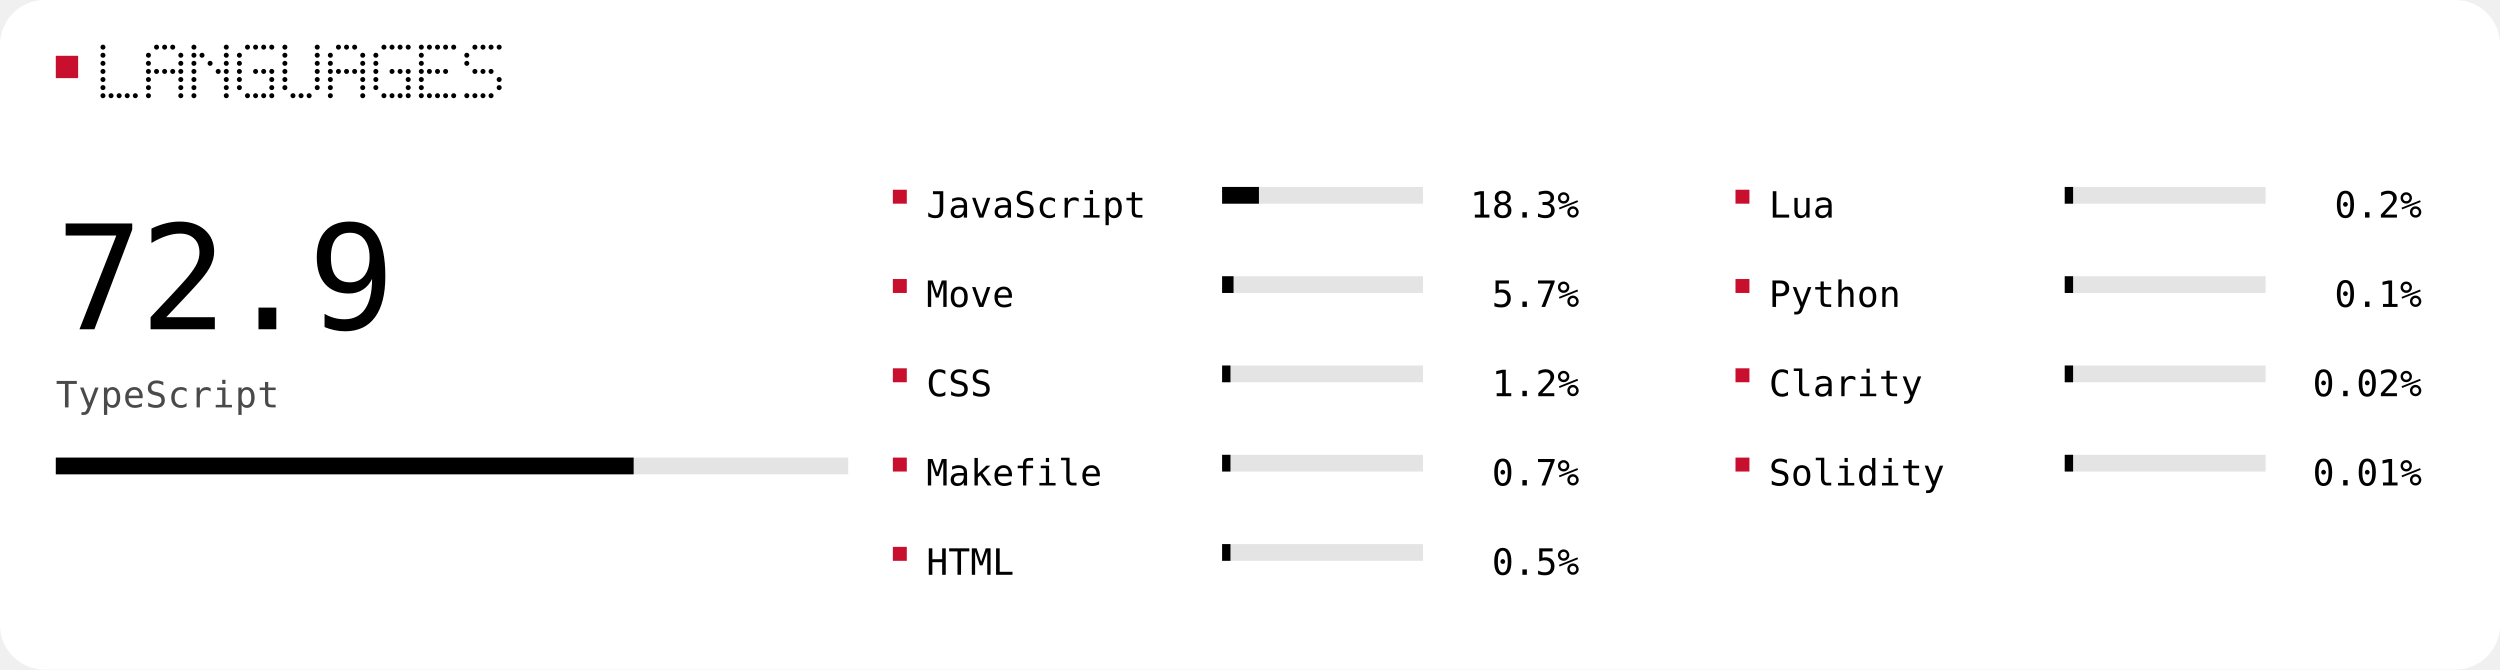
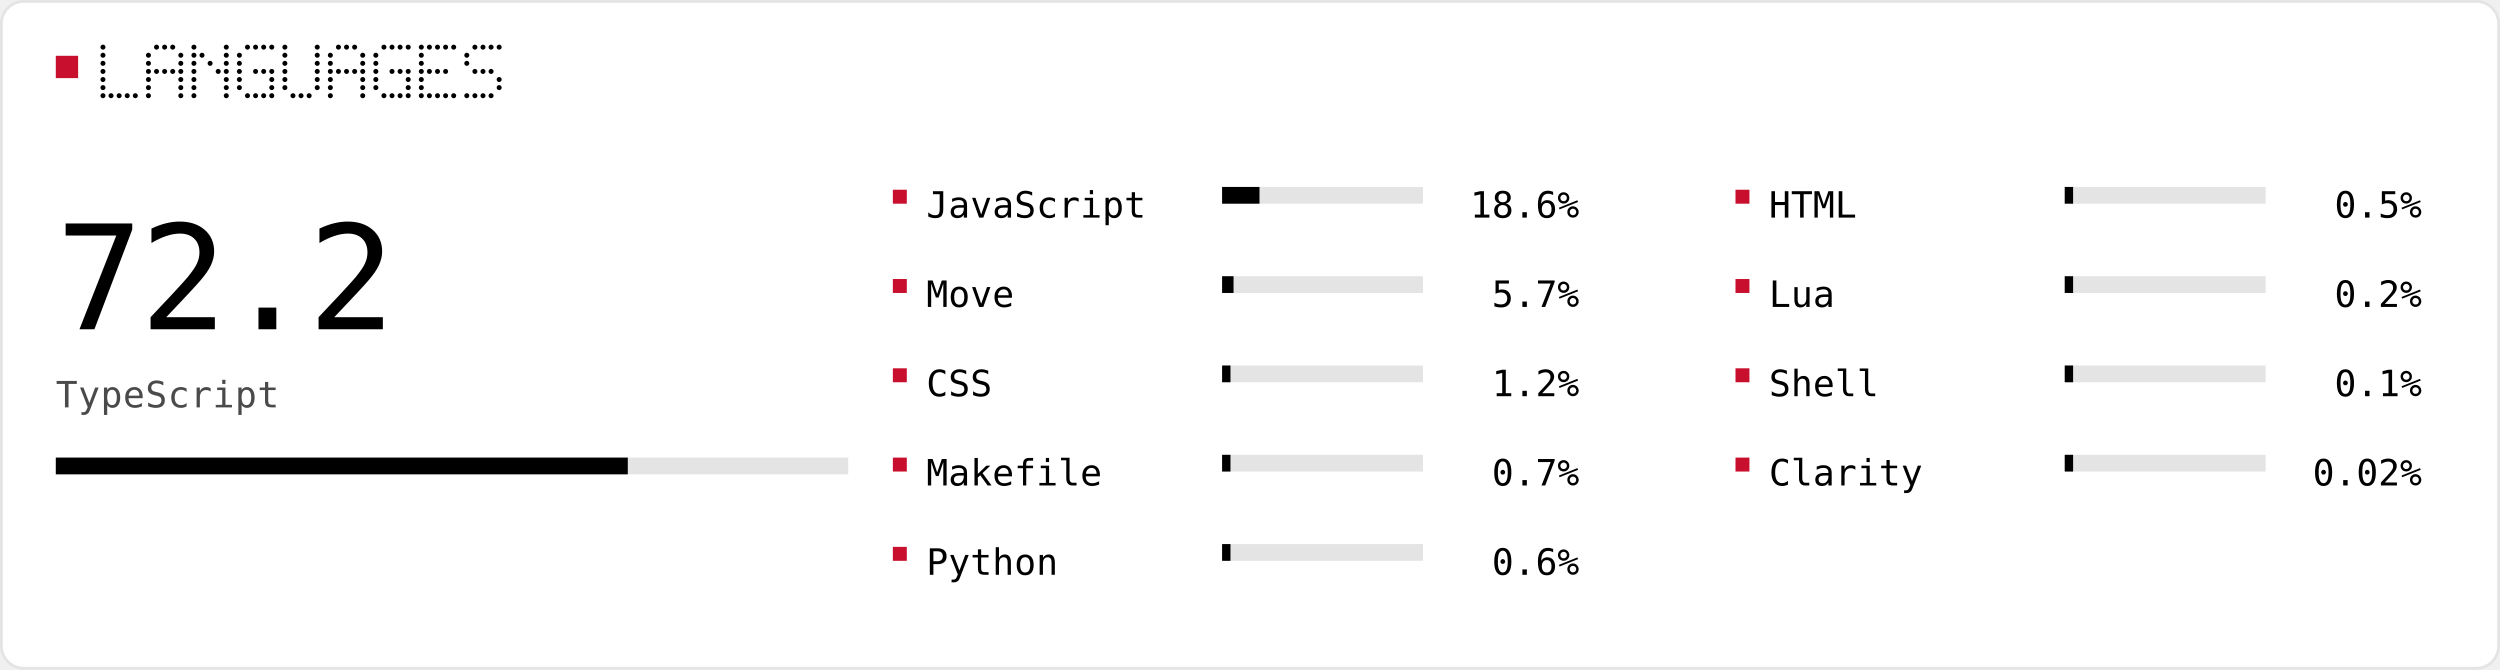
<svg xmlns="http://www.w3.org/2000/svg" width="896" height="240" viewBox="0 0 896 240" role="img">
-   <rect width="896" height="240" rx="16" fill="#FFFFFF" />
+   <rect x="0.5" y="0.5" width="895" height="239" rx="8" fill="#FFFFFF" stroke="#E4E4E4" />
  <rect x="20" y="20" width="8" height="8" fill="#C8102E" />
  <circle cx="36.9" cy="16.9" r="0.90" fill="#000000" />
  <circle cx="36.9" cy="19.8" r="0.90" fill="#000000" />
  <circle cx="36.9" cy="22.7" r="0.90" fill="#000000" />
  <circle cx="36.9" cy="25.6" r="0.90" fill="#000000" />
  <circle cx="36.9" cy="28.5" r="0.90" fill="#000000" />
  <circle cx="36.9" cy="31.4" r="0.90" fill="#000000" />
  <circle cx="36.9" cy="34.3" r="0.90" fill="#000000" />
  <circle cx="39.8" cy="34.3" r="0.90" fill="#000000" />
  <circle cx="42.7" cy="34.3" r="0.90" fill="#000000" />
  <circle cx="45.6" cy="34.3" r="0.90" fill="#000000" />
  <circle cx="48.5" cy="34.3" r="0.90" fill="#000000" />
  <circle cx="56.1" cy="16.9" r="0.90" fill="#000000" />
  <circle cx="59.0" cy="16.9" r="0.90" fill="#000000" />
  <circle cx="61.9" cy="16.9" r="0.90" fill="#000000" />
  <circle cx="53.2" cy="19.8" r="0.90" fill="#000000" />
  <circle cx="64.8" cy="19.8" r="0.90" fill="#000000" />
  <circle cx="53.2" cy="22.7" r="0.90" fill="#000000" />
  <circle cx="64.8" cy="22.7" r="0.90" fill="#000000" />
  <circle cx="53.2" cy="25.6" r="0.90" fill="#000000" />
  <circle cx="56.1" cy="25.6" r="0.90" fill="#000000" />
  <circle cx="59.0" cy="25.6" r="0.90" fill="#000000" />
  <circle cx="61.9" cy="25.6" r="0.90" fill="#000000" />
  <circle cx="64.8" cy="25.6" r="0.90" fill="#000000" />
  <circle cx="53.2" cy="28.5" r="0.90" fill="#000000" />
  <circle cx="64.8" cy="28.5" r="0.90" fill="#000000" />
  <circle cx="53.2" cy="31.4" r="0.90" fill="#000000" />
  <circle cx="64.8" cy="31.4" r="0.90" fill="#000000" />
  <circle cx="53.2" cy="34.3" r="0.90" fill="#000000" />
  <circle cx="64.8" cy="34.3" r="0.90" fill="#000000" />
  <circle cx="69.5" cy="16.9" r="0.90" fill="#000000" />
  <circle cx="81.1" cy="16.9" r="0.90" fill="#000000" />
  <circle cx="69.5" cy="19.8" r="0.90" fill="#000000" />
  <circle cx="72.4" cy="19.8" r="0.90" fill="#000000" />
  <circle cx="81.1" cy="19.8" r="0.90" fill="#000000" />
  <circle cx="69.5" cy="22.7" r="0.90" fill="#000000" />
  <circle cx="75.3" cy="22.7" r="0.90" fill="#000000" />
  <circle cx="81.1" cy="22.7" r="0.90" fill="#000000" />
  <circle cx="69.5" cy="25.6" r="0.90" fill="#000000" />
  <circle cx="78.2" cy="25.6" r="0.90" fill="#000000" />
  <circle cx="81.1" cy="25.6" r="0.90" fill="#000000" />
  <circle cx="69.5" cy="28.5" r="0.90" fill="#000000" />
  <circle cx="81.1" cy="28.5" r="0.90" fill="#000000" />
  <circle cx="69.5" cy="31.4" r="0.90" fill="#000000" />
  <circle cx="81.1" cy="31.4" r="0.90" fill="#000000" />
  <circle cx="69.5" cy="34.3" r="0.90" fill="#000000" />
  <circle cx="81.1" cy="34.3" r="0.90" fill="#000000" />
  <circle cx="88.7" cy="16.9" r="0.90" fill="#000000" />
  <circle cx="91.6" cy="16.9" r="0.90" fill="#000000" />
  <circle cx="94.5" cy="16.9" r="0.90" fill="#000000" />
  <circle cx="97.4" cy="16.9" r="0.90" fill="#000000" />
  <circle cx="85.8" cy="19.8" r="0.90" fill="#000000" />
  <circle cx="85.8" cy="22.7" r="0.90" fill="#000000" />
  <circle cx="85.8" cy="25.6" r="0.90" fill="#000000" />
  <circle cx="91.6" cy="25.6" r="0.90" fill="#000000" />
  <circle cx="94.5" cy="25.6" r="0.90" fill="#000000" />
  <circle cx="97.4" cy="25.6" r="0.90" fill="#000000" />
  <circle cx="85.8" cy="28.5" r="0.90" fill="#000000" />
  <circle cx="97.4" cy="28.5" r="0.90" fill="#000000" />
  <circle cx="85.8" cy="31.4" r="0.90" fill="#000000" />
  <circle cx="97.4" cy="31.4" r="0.90" fill="#000000" />
  <circle cx="88.7" cy="34.3" r="0.90" fill="#000000" />
  <circle cx="91.6" cy="34.3" r="0.90" fill="#000000" />
  <circle cx="94.5" cy="34.3" r="0.90" fill="#000000" />
  <circle cx="97.4" cy="34.3" r="0.90" fill="#000000" />
  <circle cx="102.1" cy="16.9" r="0.90" fill="#000000" />
  <circle cx="113.7" cy="16.9" r="0.90" fill="#000000" />
  <circle cx="102.1" cy="19.8" r="0.90" fill="#000000" />
  <circle cx="113.7" cy="19.8" r="0.90" fill="#000000" />
  <circle cx="102.1" cy="22.7" r="0.90" fill="#000000" />
  <circle cx="113.7" cy="22.7" r="0.90" fill="#000000" />
  <circle cx="102.1" cy="25.6" r="0.90" fill="#000000" />
  <circle cx="113.7" cy="25.6" r="0.90" fill="#000000" />
  <circle cx="102.1" cy="28.5" r="0.90" fill="#000000" />
  <circle cx="113.7" cy="28.5" r="0.90" fill="#000000" />
  <circle cx="102.1" cy="31.4" r="0.90" fill="#000000" />
  <circle cx="113.7" cy="31.4" r="0.90" fill="#000000" />
  <circle cx="105.0" cy="34.3" r="0.90" fill="#000000" />
  <circle cx="107.9" cy="34.3" r="0.90" fill="#000000" />
  <circle cx="110.8" cy="34.3" r="0.90" fill="#000000" />
  <circle cx="121.3" cy="16.9" r="0.90" fill="#000000" />
  <circle cx="124.2" cy="16.9" r="0.90" fill="#000000" />
  <circle cx="127.1" cy="16.9" r="0.90" fill="#000000" />
  <circle cx="118.4" cy="19.8" r="0.90" fill="#000000" />
  <circle cx="130.0" cy="19.8" r="0.90" fill="#000000" />
  <circle cx="118.4" cy="22.7" r="0.90" fill="#000000" />
  <circle cx="130.0" cy="22.7" r="0.90" fill="#000000" />
  <circle cx="118.4" cy="25.6" r="0.90" fill="#000000" />
  <circle cx="121.3" cy="25.6" r="0.90" fill="#000000" />
  <circle cx="124.2" cy="25.6" r="0.90" fill="#000000" />
  <circle cx="127.1" cy="25.6" r="0.90" fill="#000000" />
  <circle cx="130.0" cy="25.6" r="0.90" fill="#000000" />
  <circle cx="118.4" cy="28.5" r="0.90" fill="#000000" />
  <circle cx="130.0" cy="28.5" r="0.90" fill="#000000" />
  <circle cx="118.4" cy="31.4" r="0.90" fill="#000000" />
  <circle cx="130.0" cy="31.4" r="0.90" fill="#000000" />
  <circle cx="118.4" cy="34.3" r="0.90" fill="#000000" />
  <circle cx="130.0" cy="34.3" r="0.90" fill="#000000" />
  <circle cx="137.6" cy="16.9" r="0.90" fill="#000000" />
  <circle cx="140.5" cy="16.9" r="0.90" fill="#000000" />
  <circle cx="143.4" cy="16.9" r="0.90" fill="#000000" />
  <circle cx="146.3" cy="16.9" r="0.90" fill="#000000" />
  <circle cx="134.7" cy="19.8" r="0.90" fill="#000000" />
  <circle cx="134.7" cy="22.7" r="0.90" fill="#000000" />
  <circle cx="134.7" cy="25.6" r="0.90" fill="#000000" />
  <circle cx="140.5" cy="25.6" r="0.90" fill="#000000" />
  <circle cx="143.4" cy="25.6" r="0.90" fill="#000000" />
  <circle cx="146.3" cy="25.6" r="0.90" fill="#000000" />
  <circle cx="134.7" cy="28.5" r="0.90" fill="#000000" />
  <circle cx="146.3" cy="28.5" r="0.90" fill="#000000" />
  <circle cx="134.7" cy="31.4" r="0.90" fill="#000000" />
  <circle cx="146.3" cy="31.4" r="0.90" fill="#000000" />
  <circle cx="137.6" cy="34.3" r="0.90" fill="#000000" />
  <circle cx="140.5" cy="34.3" r="0.90" fill="#000000" />
  <circle cx="143.4" cy="34.3" r="0.90" fill="#000000" />
  <circle cx="146.3" cy="34.3" r="0.90" fill="#000000" />
  <circle cx="151.0" cy="16.9" r="0.90" fill="#000000" />
  <circle cx="153.9" cy="16.9" r="0.90" fill="#000000" />
  <circle cx="156.8" cy="16.9" r="0.90" fill="#000000" />
  <circle cx="159.7" cy="16.9" r="0.90" fill="#000000" />
  <circle cx="162.6" cy="16.9" r="0.90" fill="#000000" />
  <circle cx="151.0" cy="19.8" r="0.90" fill="#000000" />
  <circle cx="151.0" cy="22.7" r="0.90" fill="#000000" />
  <circle cx="151.0" cy="25.6" r="0.90" fill="#000000" />
  <circle cx="153.9" cy="25.6" r="0.90" fill="#000000" />
  <circle cx="156.8" cy="25.6" r="0.90" fill="#000000" />
  <circle cx="159.7" cy="25.6" r="0.90" fill="#000000" />
  <circle cx="151.0" cy="28.5" r="0.90" fill="#000000" />
  <circle cx="151.0" cy="31.4" r="0.90" fill="#000000" />
  <circle cx="151.0" cy="34.3" r="0.90" fill="#000000" />
  <circle cx="153.9" cy="34.3" r="0.90" fill="#000000" />
  <circle cx="156.8" cy="34.3" r="0.90" fill="#000000" />
  <circle cx="159.7" cy="34.3" r="0.90" fill="#000000" />
  <circle cx="162.6" cy="34.3" r="0.90" fill="#000000" />
  <circle cx="170.2" cy="16.9" r="0.90" fill="#000000" />
  <circle cx="173.1" cy="16.9" r="0.90" fill="#000000" />
  <circle cx="176.0" cy="16.9" r="0.90" fill="#000000" />
  <circle cx="178.9" cy="16.9" r="0.90" fill="#000000" />
  <circle cx="167.3" cy="19.8" r="0.90" fill="#000000" />
  <circle cx="167.3" cy="22.7" r="0.90" fill="#000000" />
  <circle cx="170.2" cy="25.6" r="0.90" fill="#000000" />
  <circle cx="173.1" cy="25.6" r="0.90" fill="#000000" />
  <circle cx="176.0" cy="25.6" r="0.90" fill="#000000" />
  <circle cx="178.9" cy="28.5" r="0.90" fill="#000000" />
  <circle cx="178.9" cy="31.4" r="0.90" fill="#000000" />
  <circle cx="167.3" cy="34.3" r="0.90" fill="#000000" />
  <circle cx="170.2" cy="34.3" r="0.90" fill="#000000" />
  <circle cx="173.1" cy="34.3" r="0.90" fill="#000000" />
  <circle cx="176.0" cy="34.3" r="0.90" fill="#000000" />
-   <text x="20" y="118" fill="#000000" text-anchor="start" font-family="ui-monospace, Geist Mono, monospace" font-size="52" letter-spacing="-1.2" dominant-baseline="auto">72.9</text>
+   <text x="20" y="118" fill="#000000" text-anchor="start" font-family="ui-monospace, Geist Mono, monospace" font-size="52" letter-spacing="-1.2" dominant-baseline="auto">72.2</text>
  <text x="20" y="146" fill="#4A4A4A" text-anchor="start" font-family="ui-monospace, Geist Mono, monospace" font-size="13" letter-spacing="0.2" dominant-baseline="auto">TypeScript</text>
  <rect x="20.0" y="164.0" width="284.0" height="6" fill="#E4E4E4" />
-   <rect x="20.0" y="164.0" width="207.1" height="6" fill="#000000" />
+   <rect x="20.0" y="164.0" width="205.0" height="6" fill="#000000" />
  <rect x="320.0" y="68" width="5" height="5" fill="#C8102E" />
  <text x="332.0" y="78" fill="#000000" text-anchor="start" font-family="ui-monospace, Geist Mono, monospace" font-size="13" letter-spacing="0.05" dominant-baseline="auto">JavaScript</text>
  <rect x="438.0" y="67.0" width="72.0" height="6" fill="#E4E4E4" />
-   <rect x="438.0" y="67.0" width="13.2" height="6" fill="#000000" />
-   <text x="566.0" y="78" fill="#000000" text-anchor="end" font-family="ui-monospace, Geist Mono, monospace" font-size="13" letter-spacing="0" dominant-baseline="auto">18.3%</text>
+   <rect x="438.0" y="67.0" width="13.4" height="6" fill="#000000" />
+   <text x="566.0" y="78" fill="#000000" text-anchor="end" font-family="ui-monospace, Geist Mono, monospace" font-size="13" letter-spacing="0" dominant-baseline="auto">18.6%</text>
  <rect x="320.0" y="100" width="5" height="5" fill="#C8102E" />
  <text x="332.0" y="110" fill="#000000" text-anchor="start" font-family="ui-monospace, Geist Mono, monospace" font-size="13" letter-spacing="0.05" dominant-baseline="auto">Move</text>
  <rect x="438.0" y="99.0" width="72.0" height="6" fill="#E4E4E4" />
  <rect x="438.0" y="99.0" width="4.1" height="6" fill="#000000" />
  <text x="566.0" y="110" fill="#000000" text-anchor="end" font-family="ui-monospace, Geist Mono, monospace" font-size="13" letter-spacing="0" dominant-baseline="auto">5.7%</text>
  <rect x="320.0" y="132" width="5" height="5" fill="#C8102E" />
  <text x="332.0" y="142" fill="#000000" text-anchor="start" font-family="ui-monospace, Geist Mono, monospace" font-size="13" letter-spacing="0.05" dominant-baseline="auto">CSS</text>
  <rect x="438.0" y="131.0" width="72.0" height="6" fill="#E4E4E4" />
  <rect x="438.0" y="131.0" width="3.0" height="6" fill="#000000" />
  <text x="566.0" y="142" fill="#000000" text-anchor="end" font-family="ui-monospace, Geist Mono, monospace" font-size="13" letter-spacing="0" dominant-baseline="auto">1.2%</text>
  <rect x="320.0" y="164" width="5" height="5" fill="#C8102E" />
  <text x="332.0" y="174" fill="#000000" text-anchor="start" font-family="ui-monospace, Geist Mono, monospace" font-size="13" letter-spacing="0.05" dominant-baseline="auto">Makefile</text>
  <rect x="438.0" y="163.0" width="72.0" height="6" fill="#E4E4E4" />
  <rect x="438.0" y="163.0" width="3.0" height="6" fill="#000000" />
  <text x="566.0" y="174" fill="#000000" text-anchor="end" font-family="ui-monospace, Geist Mono, monospace" font-size="13" letter-spacing="0" dominant-baseline="auto">0.7%</text>
  <rect x="320.0" y="196" width="5" height="5" fill="#C8102E" />
-   <text x="332.0" y="206" fill="#000000" text-anchor="start" font-family="ui-monospace, Geist Mono, monospace" font-size="13" letter-spacing="0.05" dominant-baseline="auto">HTML</text>
+   <text x="332.0" y="206" fill="#000000" text-anchor="start" font-family="ui-monospace, Geist Mono, monospace" font-size="13" letter-spacing="0.05" dominant-baseline="auto">Python</text>
  <rect x="438.0" y="195.0" width="72.0" height="6" fill="#E4E4E4" />
  <rect x="438.0" y="195.0" width="3.0" height="6" fill="#000000" />
-   <text x="566.0" y="206" fill="#000000" text-anchor="end" font-family="ui-monospace, Geist Mono, monospace" font-size="13" letter-spacing="0" dominant-baseline="auto">0.5%</text>
+   <text x="566.0" y="206" fill="#000000" text-anchor="end" font-family="ui-monospace, Geist Mono, monospace" font-size="13" letter-spacing="0" dominant-baseline="auto">0.6%</text>
  <rect x="622.0" y="68" width="5" height="5" fill="#C8102E" />
-   <text x="634.0" y="78" fill="#000000" text-anchor="start" font-family="ui-monospace, Geist Mono, monospace" font-size="13" letter-spacing="0.05" dominant-baseline="auto">Lua</text>
+   <text x="634.0" y="78" fill="#000000" text-anchor="start" font-family="ui-monospace, Geist Mono, monospace" font-size="13" letter-spacing="0.05" dominant-baseline="auto">HTML</text>
  <rect x="740.0" y="67.0" width="72.0" height="6" fill="#E4E4E4" />
  <rect x="740.0" y="67.0" width="3.0" height="6" fill="#000000" />
-   <text x="868.0" y="78" fill="#000000" text-anchor="end" font-family="ui-monospace, Geist Mono, monospace" font-size="13" letter-spacing="0" dominant-baseline="auto">0.2%</text>
+   <text x="868.0" y="78" fill="#000000" text-anchor="end" font-family="ui-monospace, Geist Mono, monospace" font-size="13" letter-spacing="0" dominant-baseline="auto">0.5%</text>
  <rect x="622.0" y="100" width="5" height="5" fill="#C8102E" />
-   <text x="634.0" y="110" fill="#000000" text-anchor="start" font-family="ui-monospace, Geist Mono, monospace" font-size="13" letter-spacing="0.05" dominant-baseline="auto">Python</text>
+   <text x="634.0" y="110" fill="#000000" text-anchor="start" font-family="ui-monospace, Geist Mono, monospace" font-size="13" letter-spacing="0.05" dominant-baseline="auto">Lua</text>
  <rect x="740.0" y="99.0" width="72.0" height="6" fill="#E4E4E4" />
  <rect x="740.0" y="99.0" width="3.0" height="6" fill="#000000" />
-   <text x="868.0" y="110" fill="#000000" text-anchor="end" font-family="ui-monospace, Geist Mono, monospace" font-size="13" letter-spacing="0" dominant-baseline="auto">0.1%</text>
+   <text x="868.0" y="110" fill="#000000" text-anchor="end" font-family="ui-monospace, Geist Mono, monospace" font-size="13" letter-spacing="0" dominant-baseline="auto">0.2%</text>
  <rect x="622.0" y="132" width="5" height="5" fill="#C8102E" />
-   <text x="634.0" y="142" fill="#000000" text-anchor="start" font-family="ui-monospace, Geist Mono, monospace" font-size="13" letter-spacing="0.05" dominant-baseline="auto">Clarity</text>
+   <text x="634.0" y="142" fill="#000000" text-anchor="start" font-family="ui-monospace, Geist Mono, monospace" font-size="13" letter-spacing="0.05" dominant-baseline="auto">Shell</text>
  <rect x="740.0" y="131.0" width="72.0" height="6" fill="#E4E4E4" />
  <rect x="740.0" y="131.0" width="3.0" height="6" fill="#000000" />
-   <text x="868.0" y="142" fill="#000000" text-anchor="end" font-family="ui-monospace, Geist Mono, monospace" font-size="13" letter-spacing="0" dominant-baseline="auto">0.02%</text>
+   <text x="868.0" y="142" fill="#000000" text-anchor="end" font-family="ui-monospace, Geist Mono, monospace" font-size="13" letter-spacing="0" dominant-baseline="auto">0.1%</text>
  <rect x="622.0" y="164" width="5" height="5" fill="#C8102E" />
-   <text x="634.0" y="174" fill="#000000" text-anchor="start" font-family="ui-monospace, Geist Mono, monospace" font-size="13" letter-spacing="0.05" dominant-baseline="auto">Solidity</text>
+   <text x="634.0" y="174" fill="#000000" text-anchor="start" font-family="ui-monospace, Geist Mono, monospace" font-size="13" letter-spacing="0.05" dominant-baseline="auto">Clarity</text>
  <rect x="740.0" y="163.0" width="72.0" height="6" fill="#E4E4E4" />
  <rect x="740.0" y="163.0" width="3.0" height="6" fill="#000000" />
-   <text x="868.0" y="174" fill="#000000" text-anchor="end" font-family="ui-monospace, Geist Mono, monospace" font-size="13" letter-spacing="0" dominant-baseline="auto">0.01%</text>
+   <text x="868.0" y="174" fill="#000000" text-anchor="end" font-family="ui-monospace, Geist Mono, monospace" font-size="13" letter-spacing="0" dominant-baseline="auto">0.02%</text>
</svg>
